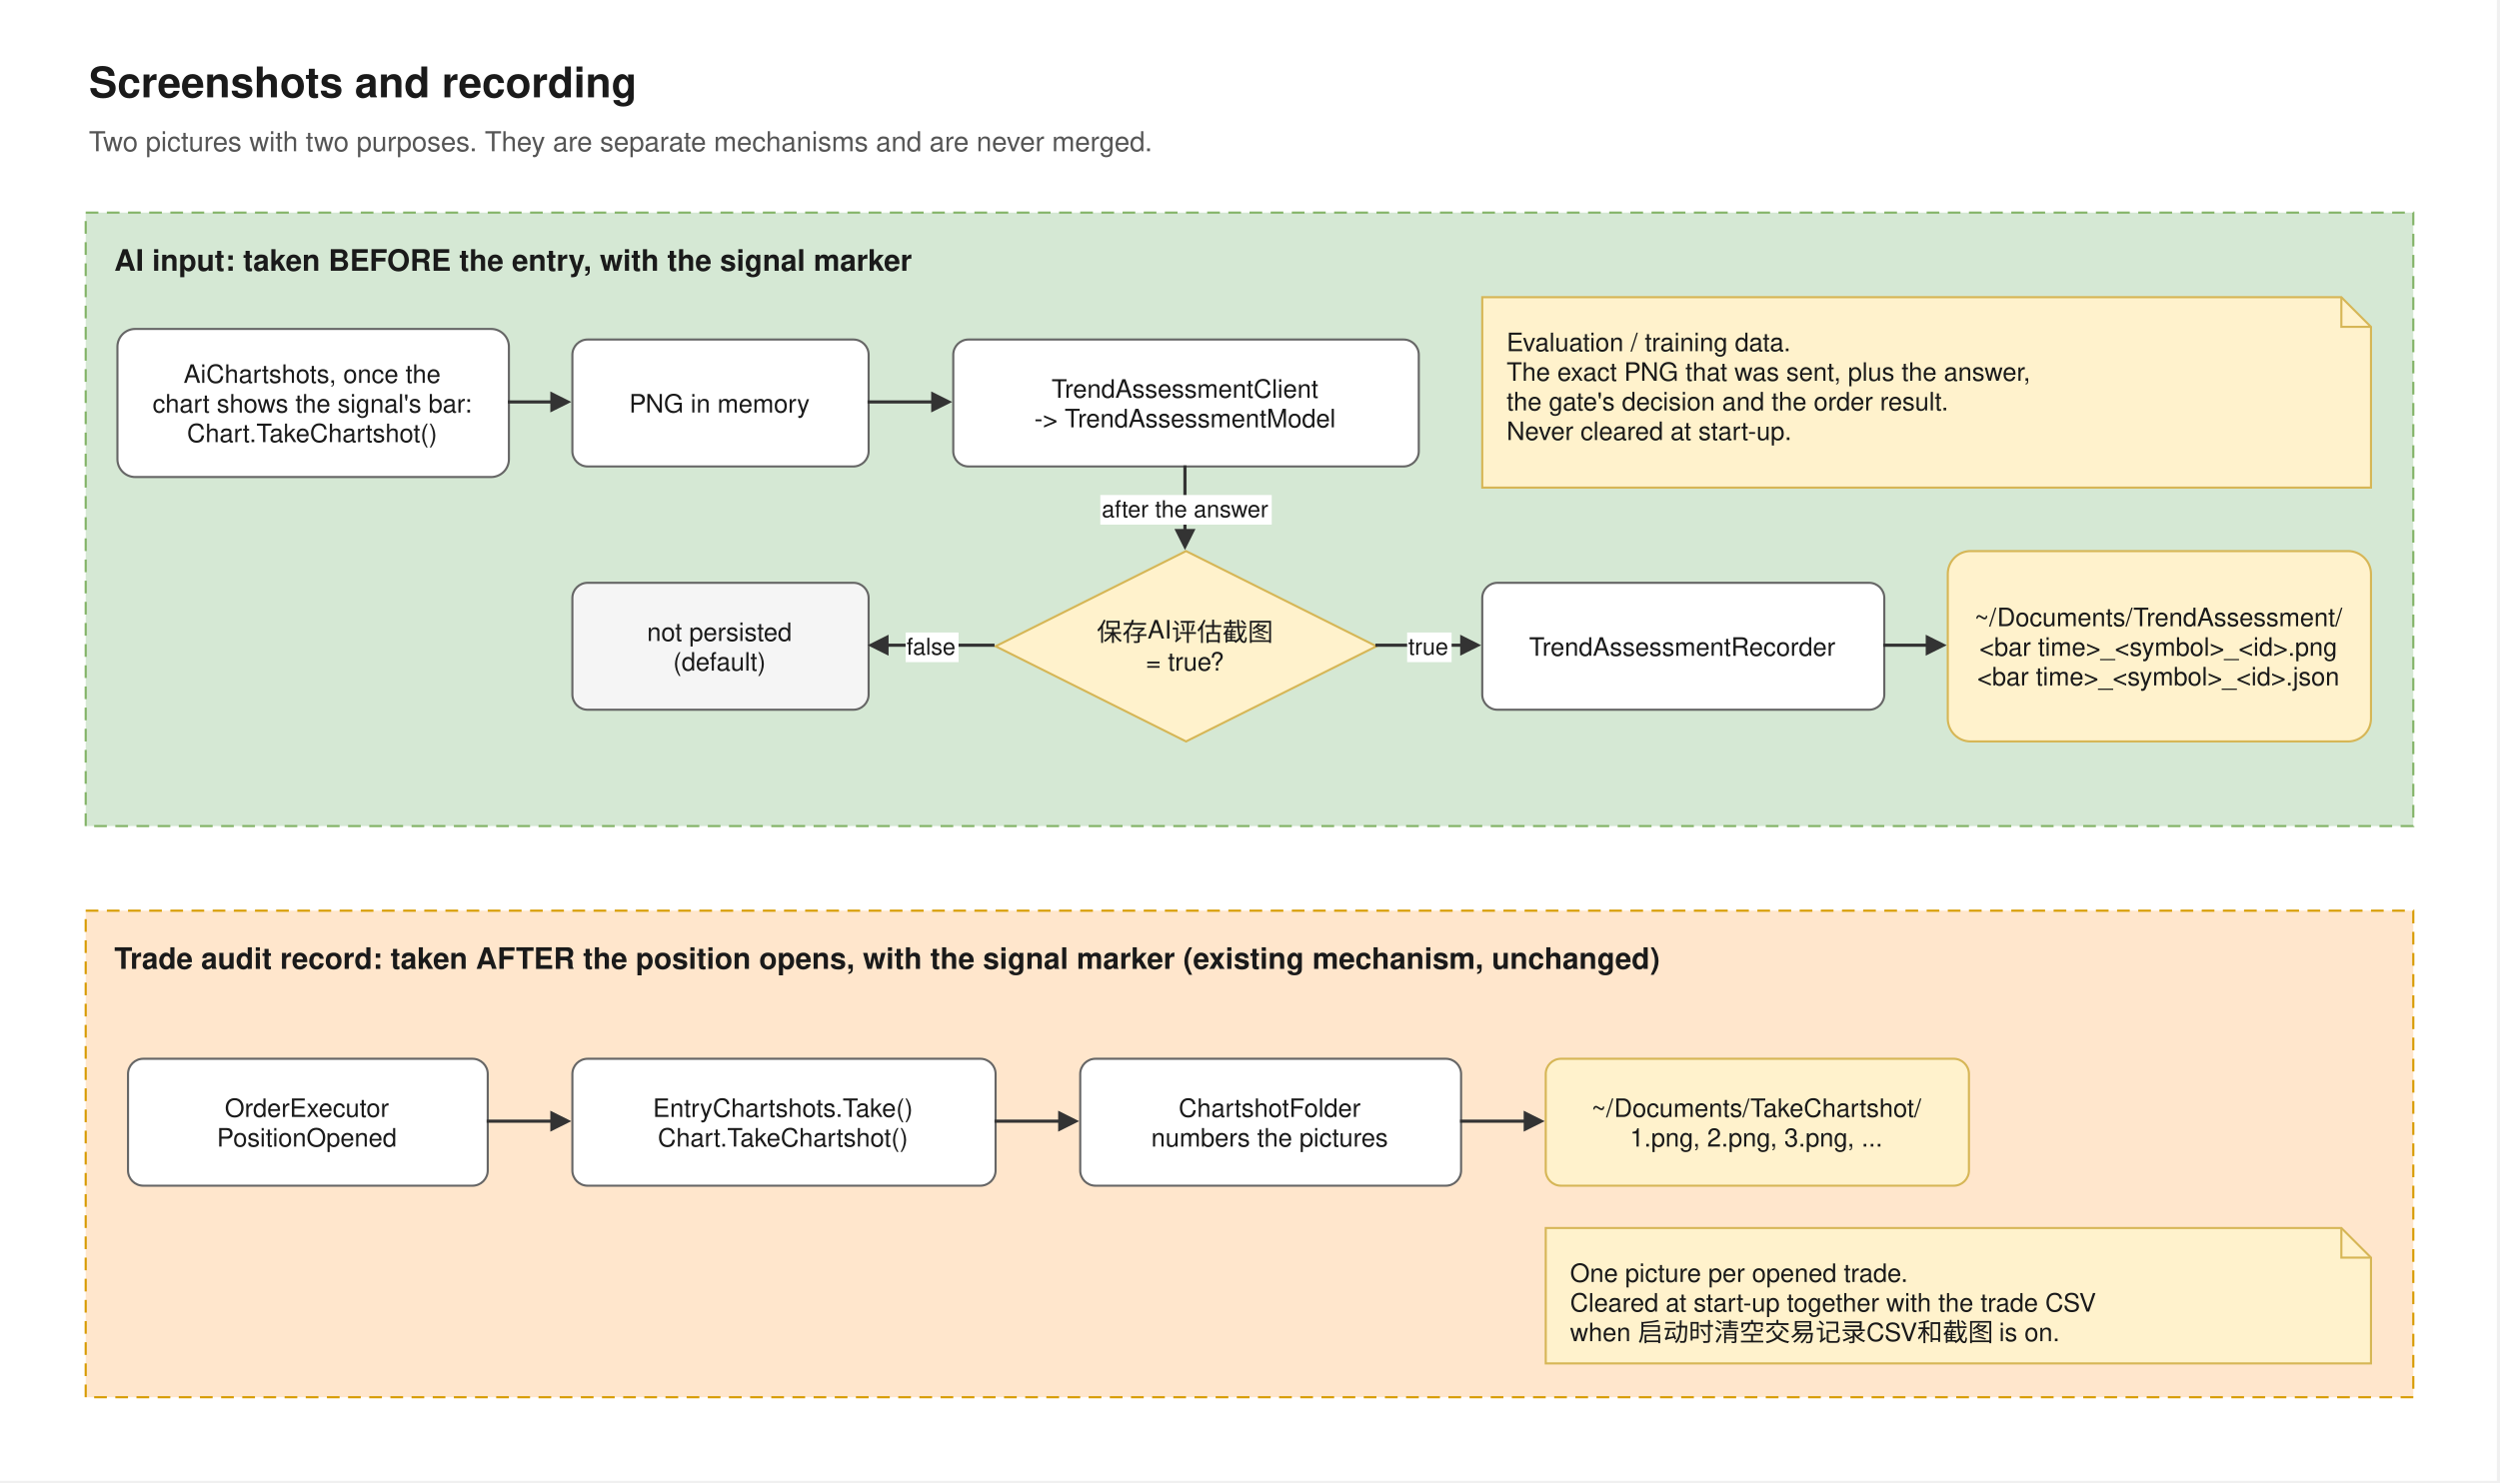
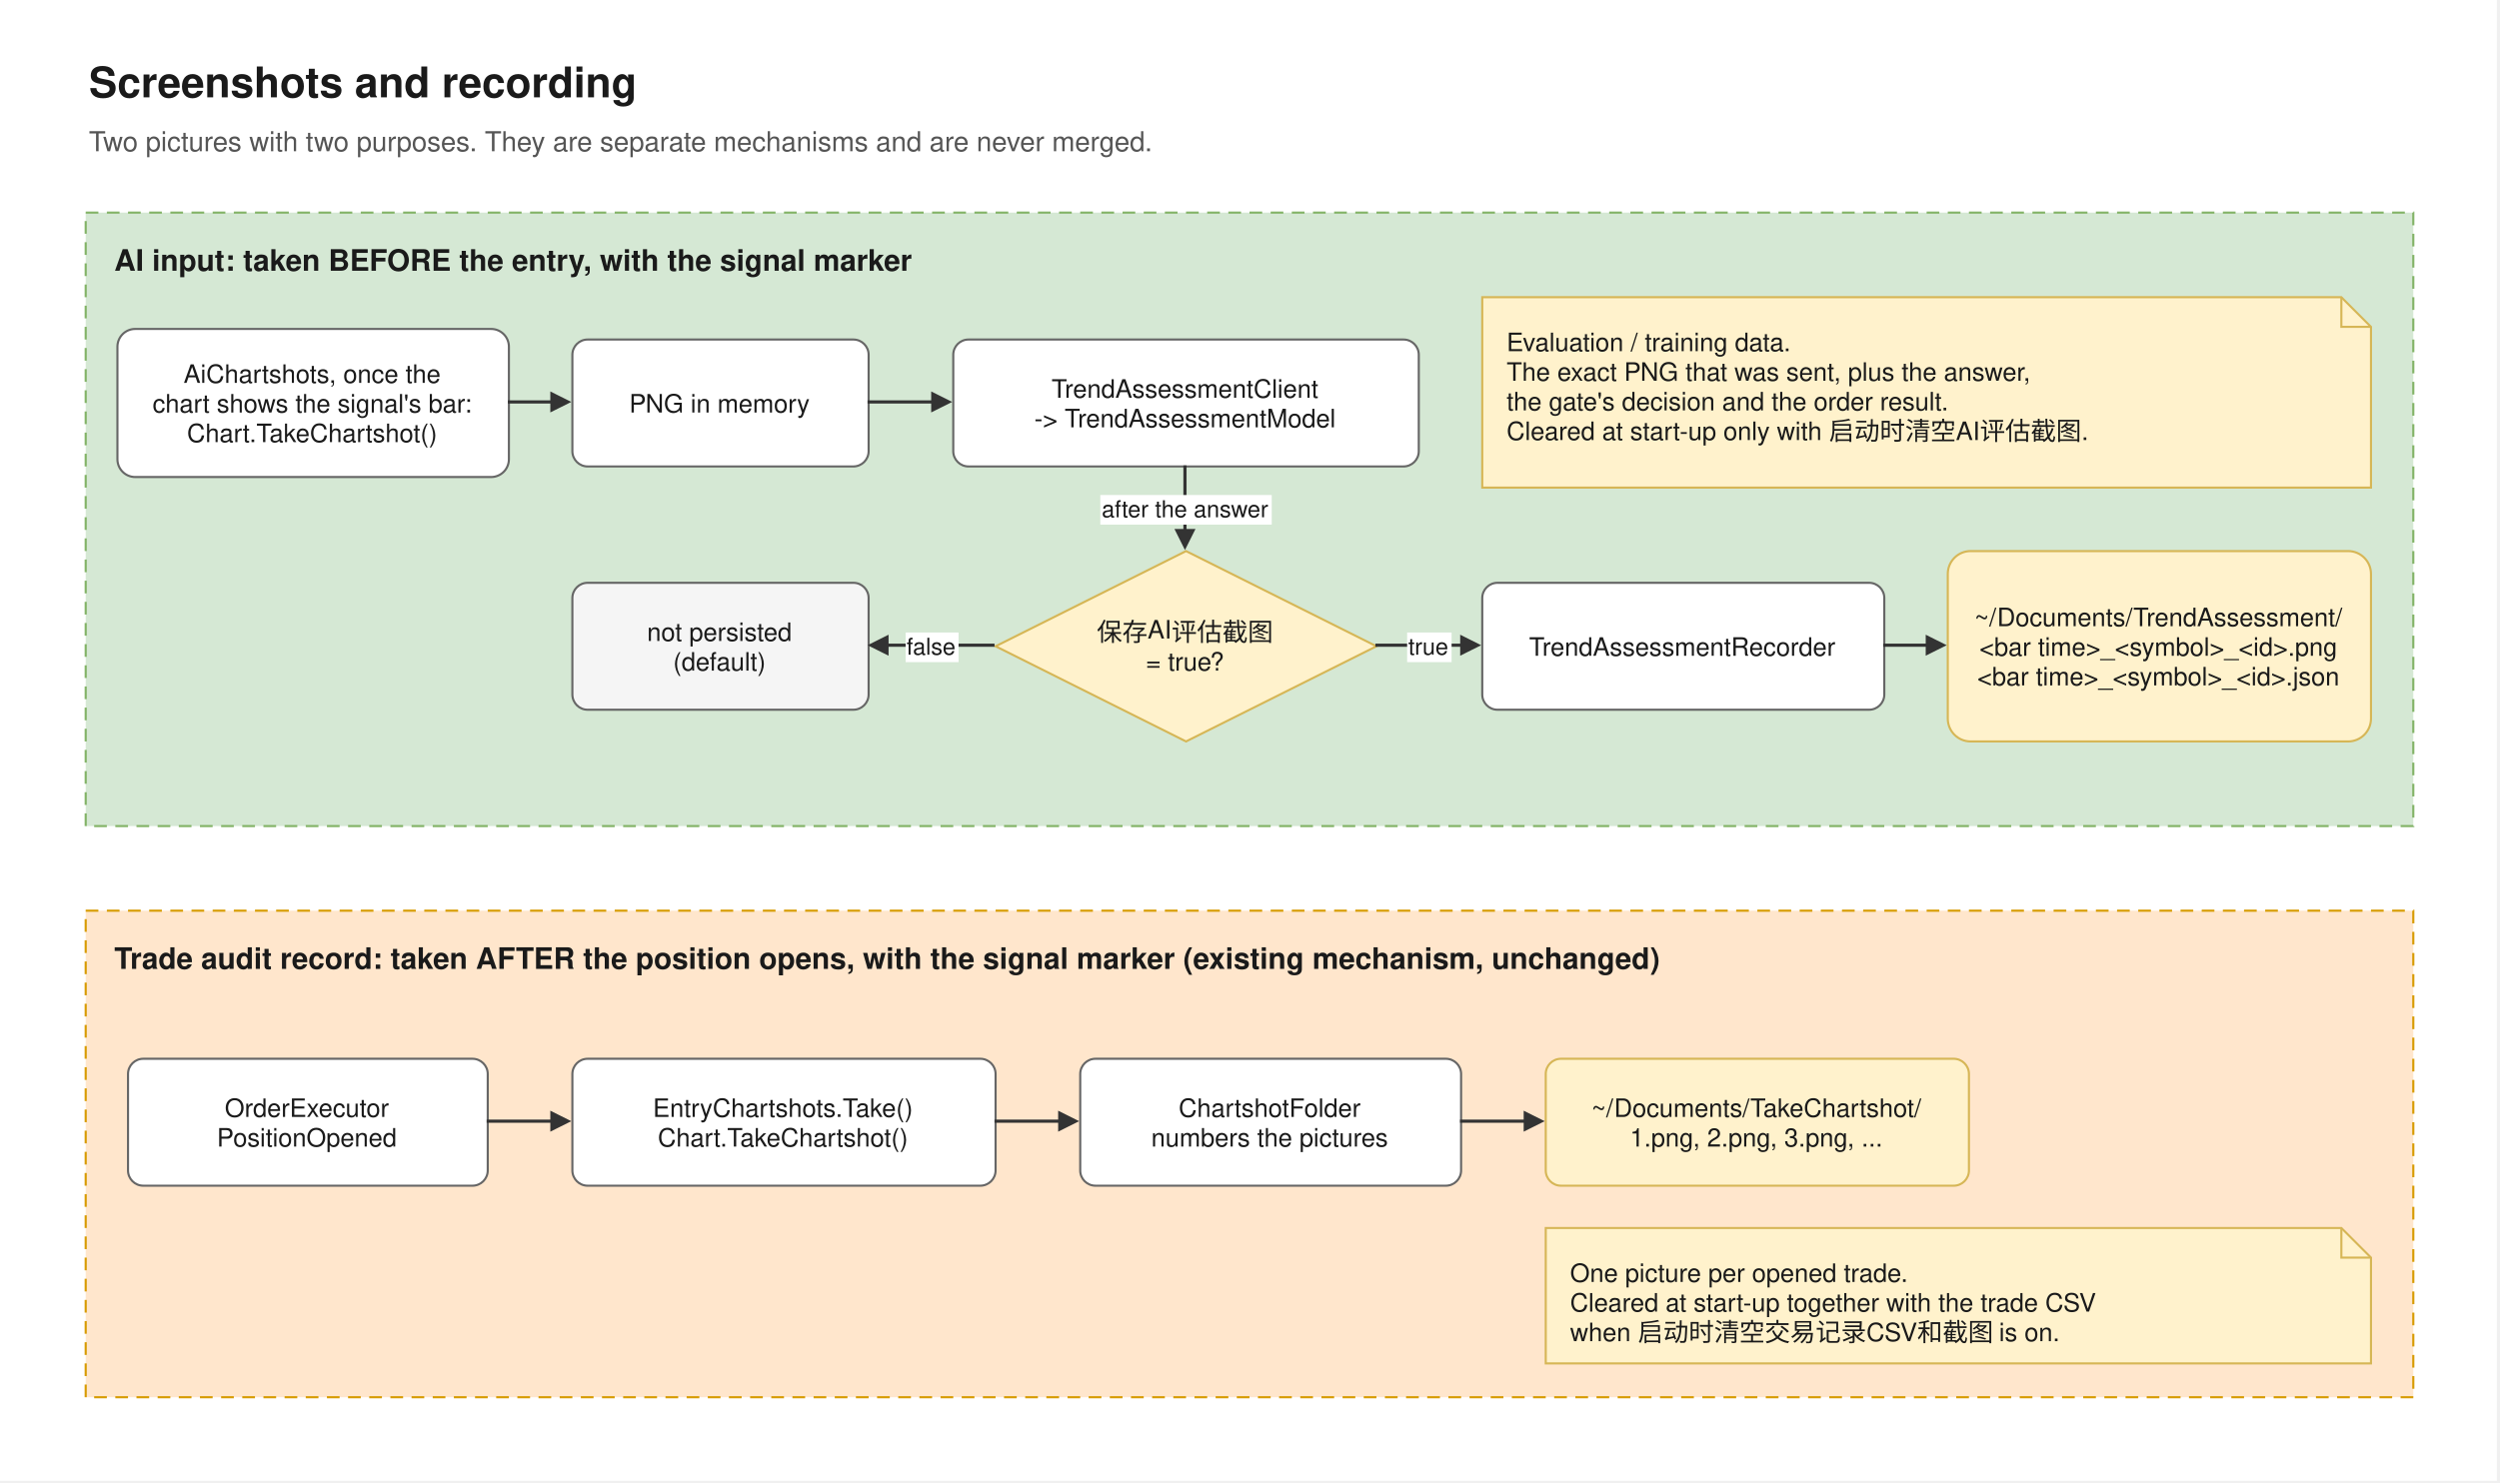
<svg xmlns="http://www.w3.org/2000/svg" style="background: transparent; background-color: transparent; color-scheme: light;" version="1.1" width="1181px" height="701px" viewBox="0 0 1181 701">
  <defs />
  <g>
    <g data-cell-id="0">
      <g data-cell-id="1">
        <g data-cell-id="p6-1">
          <g>
            <rect x="0" y="0" width="1180" height="700" fill="#ffffff" stroke="none" pointer-events="all" style="fill: rgb(255, 255, 255);" />
          </g>
        </g>
        <g data-cell-id="p6-2">
          <g>
            <rect x="40" y="20" width="1000" height="34" fill="none" stroke="none" pointer-events="all" />
          </g>
          <g>
            <g fill="#1a1a1a" font-family="Helvetica" font-weight="bold" text-anchor="start" font-size="20px" style="fill: rgb(26, 26, 26);">
              <text x="42" y="46">Screenshots and recording</text>
            </g>
          </g>
        </g>
        <g data-cell-id="p6-3">
          <g>
            <rect x="40" y="54" width="1000" height="24" fill="none" stroke="none" pointer-events="all" />
          </g>
          <g>
            <g fill="#555555" font-family="Helvetica" text-anchor="start" font-size="13px" style="fill: rgb(85, 85, 85);">
              <text x="42" y="71.5">Two pictures with two purposes. They are separate mechanisms and are never merged.</text>
            </g>
          </g>
        </g>
        <g data-cell-id="p6-4">
          <g transform="translate(0.5,0.5)">
            <rect x="40" y="100" width="1100" height="290" fill="#d5e8d4" stroke="#82b366" stroke-dasharray="6 4" pointer-events="all" style="fill: rgb(213, 232, 212); stroke: rgb(130, 179, 102);" />
          </g>
          <g>
            <g fill="#1a1a1a" font-family="Helvetica" font-weight="bold" text-anchor="start" font-size="14px" style="fill: rgb(26, 26, 26);">
              <text x="54" y="128">AI input: taken BEFORE the entry, with the signal marker</text>
            </g>
          </g>
        </g>
        <g data-cell-id="p6-5">
          <g transform="translate(0.5,0.5)">
            <rect x="55" y="155" width="185" height="70" rx="8.4" ry="8.4" fill="#ffffff" stroke="#666666" pointer-events="all" style="fill: rgb(255, 255, 255); stroke: rgb(102, 102, 102);" />
          </g>
          <g>
            <g fill="#1a1a1a" font-family="Helvetica" text-anchor="middle" font-size="12px" style="fill: rgb(26, 26, 26);">
              <text x="147.5" y="181">AiChartshots, once the</text>
              <text x="147.5" y="195">chart shows the signal's bar:</text>
              <text x="147.5" y="209">Chart.TakeChartshot()</text>
            </g>
          </g>
        </g>
        <g data-cell-id="p6-6">
          <g transform="translate(0.5,0.5)">
            <rect x="270" y="160" width="140" height="60" rx="7.2" ry="7.2" fill="#ffffff" stroke="#666666" pointer-events="all" style="fill: rgb(255, 255, 255); stroke: rgb(102, 102, 102);" />
          </g>
          <g>
            <g fill="#1a1a1a" font-family="Helvetica" text-anchor="middle" font-size="12px" style="fill: rgb(26, 26, 26);">
              <text x="340" y="195">PNG in memory</text>
            </g>
          </g>
        </g>
        <g data-cell-id="p6-7">
          <g transform="translate(0.5,0.5)">
            <rect x="450" y="160" width="220" height="60" rx="7.2" ry="7.2" fill="#ffffff" stroke="#666666" pointer-events="all" style="fill: rgb(255, 255, 255); stroke: rgb(102, 102, 102);" />
          </g>
          <g>
            <g fill="#1a1a1a" font-family="Helvetica" text-anchor="middle" font-size="12px" style="fill: rgb(26, 26, 26);">
              <text x="560" y="188">TrendAssessmentClient</text>
              <text x="560" y="202">-&gt;  TrendAssessmentModel</text>
            </g>
          </g>
        </g>
        <g data-cell-id="p6-8">
          <g transform="translate(0.5,0.5)">
            <path d="M 560 260 L 650 305 L 560 350 L 470 305 Z" fill="#fff2cc" stroke="#d6b656" stroke-miterlimit="10" pointer-events="all" style="fill: rgb(255, 242, 204); stroke: rgb(214, 182, 86);" />
          </g>
          <g>
            <g fill="#1a1a1a" font-family="Helvetica" text-anchor="middle" font-size="12px" style="fill: rgb(26, 26, 26);">
              <text x="560" y="303">保存AI评估截图</text>
              <text x="560" y="317">= true?</text>
            </g>
          </g>
        </g>
        <g data-cell-id="p6-9">
          <g transform="translate(0.5,0.5)">
            <rect x="270" y="275" width="140" height="60" rx="7.2" ry="7.2" fill="#f5f5f5" stroke="#666666" pointer-events="all" style="fill: rgb(245, 245, 245); stroke: rgb(102, 102, 102);" />
          </g>
          <g>
            <g fill="#1a1a1a" font-family="Helvetica" text-anchor="middle" font-size="12px" style="fill: rgb(26, 26, 26);">
              <text x="340" y="303">not persisted</text>
              <text x="340" y="317">(default)</text>
            </g>
          </g>
        </g>
        <g data-cell-id="p6-10">
          <g transform="translate(0.5,0.5)">
            <rect x="700" y="275" width="190" height="60" rx="7.2" ry="7.2" fill="#ffffff" stroke="#666666" pointer-events="all" style="fill: rgb(255, 255, 255); stroke: rgb(102, 102, 102);" />
          </g>
          <g>
            <g fill="#1a1a1a" font-family="Helvetica" text-anchor="middle" font-size="12px" style="fill: rgb(26, 26, 26);">
              <text x="795" y="310">TrendAssessmentRecorder</text>
            </g>
          </g>
        </g>
        <g data-cell-id="p6-11">
          <g transform="translate(0.5,0.5)">
            <rect x="920" y="260" width="200" height="90" rx="10.8" ry="10.8" fill="#fff2cc" stroke="#d6b656" pointer-events="all" style="fill: rgb(255, 242, 204); stroke: rgb(214, 182, 86);" />
          </g>
          <g>
            <g fill="#1a1a1a" font-family="Helvetica" text-anchor="middle" font-size="12px" style="fill: rgb(26, 26, 26);">
              <text x="1020" y="296">~/Documents/TrendAssessment/</text>
              <text x="1020" y="310">&lt;bar time&gt;_&lt;symbol&gt;_&lt;id&gt;.png</text>
              <text x="1020" y="324">&lt;bar time&gt;_&lt;symbol&gt;_&lt;id&gt;.json</text>
            </g>
          </g>
        </g>
        <g data-cell-id="p6-12">
          <g transform="translate(0.5,0.5)">
            <path d="M 700 140 L 1106 140 L 1120 154 L 1120 230 L 700 230 L 700 140 Z" fill="#fff2cc" stroke="#d6b656" stroke-miterlimit="10" pointer-events="all" style="fill: rgb(255, 242, 204); stroke: rgb(214, 182, 86);" />
            <path d="M 1106 140 L 1106 154 L 1120 154" fill="none" stroke="#d6b656" stroke-miterlimit="10" pointer-events="all" style="stroke: rgb(214, 182, 86);" />
          </g>
          <g>
            <g fill="#1a1a1a" font-family="Helvetica" text-anchor="start" font-size="12px" style="fill: rgb(26, 26, 26);">
              <text x="712" y="166">Evaluation / training data.</text>
              <text x="712" y="180">The exact PNG that was sent, plus the answer,</text>
              <text x="712" y="194">the gate's decision and the order result.</text>
-               <text x="712" y="208">Never cleared at start-up.</text>
+               <text x="712" y="208">Cleared at start-up only with 启动时清空AI评估截图.</text>
            </g>
          </g>
        </g>
        <g data-cell-id="p6-13">
          <g>
            <path d="M 240 190 L 260.82 190" fill="none" stroke="#333333" stroke-width="1.5" stroke-miterlimit="10" pointer-events="stroke" style="stroke: rgb(51, 51, 51);" />
            <path d="M 268.32 190 L 260.82 193.75 L 260.82 186.25 Z" fill="#333333" stroke="#333333" stroke-width="1.5" stroke-miterlimit="10" pointer-events="all" style="fill: rgb(51, 51, 51); stroke: rgb(51, 51, 51);" />
          </g>
        </g>
        <g data-cell-id="p6-14">
          <g>
            <path d="M 410 190 L 440.82 190" fill="none" stroke="#333333" stroke-width="1.5" stroke-miterlimit="10" pointer-events="stroke" style="stroke: rgb(51, 51, 51);" />
            <path d="M 448.32 190 L 440.82 193.75 L 440.82 186.25 Z" fill="#333333" stroke="#333333" stroke-width="1.5" stroke-miterlimit="10" pointer-events="all" style="fill: rgb(51, 51, 51); stroke: rgb(51, 51, 51);" />
          </g>
        </g>
        <g data-cell-id="p6-15">
          <g>
            <path d="M 560 220 L 560 250.82" fill="none" stroke="#333333" stroke-width="1.5" stroke-miterlimit="10" pointer-events="stroke" style="stroke: rgb(51, 51, 51);" />
            <path d="M 560 258.32 L 556.25 250.82 L 563.75 250.82 Z" fill="#333333" stroke="#333333" stroke-width="1.5" stroke-miterlimit="10" pointer-events="all" style="fill: rgb(51, 51, 51); stroke: rgb(51, 51, 51);" />
          </g>
          <g>
            <g fill="#1a1a1a" font-family="Helvetica" text-anchor="middle" font-size="11px" style="fill: rgb(26, 26, 26);">
              <rect fill="#ffffff" stroke="none" x="520" y="234" width="81" height="14" stroke-width="0" style="fill: rgb(255, 255, 255);" />
              <text x="560" y="244.5">after the answer</text>
            </g>
          </g>
        </g>
        <g data-cell-id="p6-16">
          <g>
            <path d="M 470 305 L 419.18 305" fill="none" stroke="#333333" stroke-width="1.5" stroke-miterlimit="10" pointer-events="stroke" style="stroke: rgb(51, 51, 51);" />
            <path d="M 411.68 305 L 419.18 301.25 L 419.18 308.75 Z" fill="#333333" stroke="#333333" stroke-width="1.5" stroke-miterlimit="10" pointer-events="all" style="fill: rgb(51, 51, 51); stroke: rgb(51, 51, 51);" />
          </g>
          <g>
            <g fill="#1a1a1a" font-family="Helvetica" text-anchor="middle" font-size="11px" style="fill: rgb(26, 26, 26);">
              <rect fill="#ffffff" stroke="none" x="428" y="299" width="25" height="14" stroke-width="0" style="fill: rgb(255, 255, 255);" />
              <text x="440" y="309.5">false</text>
            </g>
          </g>
        </g>
        <g data-cell-id="p6-17">
          <g>
            <path d="M 650 305 L 690.82 305" fill="none" stroke="#333333" stroke-width="1.5" stroke-miterlimit="10" pointer-events="stroke" style="stroke: rgb(51, 51, 51);" />
            <path d="M 698.32 305 L 690.82 308.75 L 690.82 301.25 Z" fill="#333333" stroke="#333333" stroke-width="1.5" stroke-miterlimit="10" pointer-events="all" style="fill: rgb(51, 51, 51); stroke: rgb(51, 51, 51);" />
          </g>
          <g>
            <g fill="#1a1a1a" font-family="Helvetica" text-anchor="middle" font-size="11px" style="fill: rgb(26, 26, 26);">
              <rect fill="#ffffff" stroke="none" x="665" y="299" width="21" height="14" stroke-width="0" style="fill: rgb(255, 255, 255);" />
              <text x="675" y="309.5">true</text>
            </g>
          </g>
        </g>
        <g data-cell-id="p6-18">
          <g>
            <path d="M 890 305 L 910.82 305" fill="none" stroke="#333333" stroke-width="1.5" stroke-miterlimit="10" pointer-events="stroke" style="stroke: rgb(51, 51, 51);" />
            <path d="M 918.32 305 L 910.82 308.75 L 910.82 301.25 Z" fill="#333333" stroke="#333333" stroke-width="1.5" stroke-miterlimit="10" pointer-events="all" style="fill: rgb(51, 51, 51); stroke: rgb(51, 51, 51);" />
          </g>
        </g>
        <g data-cell-id="p6-19">
          <g transform="translate(0.5,0.5)">
            <rect x="40" y="430" width="1100" height="230" fill="#ffe6cc" stroke="#d79b00" stroke-dasharray="6 4" pointer-events="all" style="fill: rgb(255, 230, 204); stroke: rgb(215, 155, 0);" />
          </g>
          <g>
            <g fill="#1a1a1a" font-family="Helvetica" font-weight="bold" text-anchor="start" font-size="14px" style="fill: rgb(26, 26, 26);">
              <text x="54" y="458">Trade audit record: taken AFTER the position opens, with the signal marker (existing mechanism, unchanged)</text>
            </g>
          </g>
        </g>
        <g data-cell-id="p6-20">
          <g transform="translate(0.5,0.5)">
            <rect x="60" y="500" width="170" height="60" rx="7.2" ry="7.2" fill="#ffffff" stroke="#666666" pointer-events="all" style="fill: rgb(255, 255, 255); stroke: rgb(102, 102, 102);" />
          </g>
          <g>
            <g fill="#1a1a1a" font-family="Helvetica" text-anchor="middle" font-size="12px" style="fill: rgb(26, 26, 26);">
              <text x="145" y="528">OrderExecutor</text>
              <text x="145" y="542">PositionOpened</text>
            </g>
          </g>
        </g>
        <g data-cell-id="p6-21">
          <g transform="translate(0.5,0.5)">
            <rect x="270" y="500" width="200" height="60" rx="7.2" ry="7.2" fill="#ffffff" stroke="#666666" pointer-events="all" style="fill: rgb(255, 255, 255); stroke: rgb(102, 102, 102);" />
          </g>
          <g>
            <g fill="#1a1a1a" font-family="Helvetica" text-anchor="middle" font-size="12px" style="fill: rgb(26, 26, 26);">
              <text x="370" y="528">EntryChartshots.Take()</text>
              <text x="370" y="542">Chart.TakeChartshot()</text>
            </g>
          </g>
        </g>
        <g data-cell-id="p6-22">
          <g transform="translate(0.5,0.5)">
            <rect x="510" y="500" width="180" height="60" rx="7.2" ry="7.2" fill="#ffffff" stroke="#666666" pointer-events="all" style="fill: rgb(255, 255, 255); stroke: rgb(102, 102, 102);" />
          </g>
          <g>
            <g fill="#1a1a1a" font-family="Helvetica" text-anchor="middle" font-size="12px" style="fill: rgb(26, 26, 26);">
              <text x="600" y="528">ChartshotFolder</text>
              <text x="600" y="542">numbers the pictures</text>
            </g>
          </g>
        </g>
        <g data-cell-id="p6-23">
          <g transform="translate(0.5,0.5)">
            <rect x="730" y="500" width="200" height="60" rx="7.2" ry="7.2" fill="#fff2cc" stroke="#d6b656" pointer-events="all" style="fill: rgb(255, 242, 204); stroke: rgb(214, 182, 86);" />
          </g>
          <g>
            <g fill="#1a1a1a" font-family="Helvetica" text-anchor="middle" font-size="12px" style="fill: rgb(26, 26, 26);">
              <text x="830" y="528">~/Documents/TakeChartshot/</text>
              <text x="830" y="542">1.png, 2.png, 3.png, ...</text>
            </g>
          </g>
        </g>
        <g data-cell-id="p6-24">
          <g transform="translate(0.5,0.5)">
            <path d="M 730 580 L 1106 580 L 1120 594 L 1120 644 L 730 644 L 730 580 Z" fill="#fff2cc" stroke="#d6b656" stroke-miterlimit="10" pointer-events="all" style="fill: rgb(255, 242, 204); stroke: rgb(214, 182, 86);" />
            <path d="M 1106 580 L 1106 594 L 1120 594" fill="none" stroke="#d6b656" stroke-miterlimit="10" pointer-events="all" style="stroke: rgb(214, 182, 86);" />
          </g>
          <g>
            <g fill="#1a1a1a" font-family="Helvetica" text-anchor="start" font-size="12px" style="fill: rgb(26, 26, 26);">
              <text x="742" y="606">One picture per opened trade.</text>
              <text x="742" y="620">Cleared at start-up together with the trade CSV</text>
              <text x="742" y="634">when 启动时清空交易记录CSV和截图 is on.</text>
            </g>
          </g>
        </g>
        <g data-cell-id="p6-25">
          <g>
            <path d="M 230 530 L 260.82 530" fill="none" stroke="#333333" stroke-width="1.5" stroke-miterlimit="10" pointer-events="stroke" style="stroke: rgb(51, 51, 51);" />
            <path d="M 268.32 530 L 260.82 533.75 L 260.82 526.25 Z" fill="#333333" stroke="#333333" stroke-width="1.5" stroke-miterlimit="10" pointer-events="all" style="fill: rgb(51, 51, 51); stroke: rgb(51, 51, 51);" />
          </g>
        </g>
        <g data-cell-id="p6-26">
          <g>
            <path d="M 470 530 L 500.82 530" fill="none" stroke="#333333" stroke-width="1.5" stroke-miterlimit="10" pointer-events="stroke" style="stroke: rgb(51, 51, 51);" />
            <path d="M 508.32 530 L 500.82 533.75 L 500.82 526.25 Z" fill="#333333" stroke="#333333" stroke-width="1.5" stroke-miterlimit="10" pointer-events="all" style="fill: rgb(51, 51, 51); stroke: rgb(51, 51, 51);" />
          </g>
        </g>
        <g data-cell-id="p6-27">
          <g>
            <path d="M 690 530 L 720.82 530" fill="none" stroke="#333333" stroke-width="1.5" stroke-miterlimit="10" pointer-events="stroke" style="stroke: rgb(51, 51, 51);" />
            <path d="M 728.32 530 L 720.82 533.75 L 720.82 526.25 Z" fill="#333333" stroke="#333333" stroke-width="1.5" stroke-miterlimit="10" pointer-events="all" style="fill: rgb(51, 51, 51); stroke: rgb(51, 51, 51);" />
          </g>
        </g>
      </g>
    </g>
  </g>
</svg>
